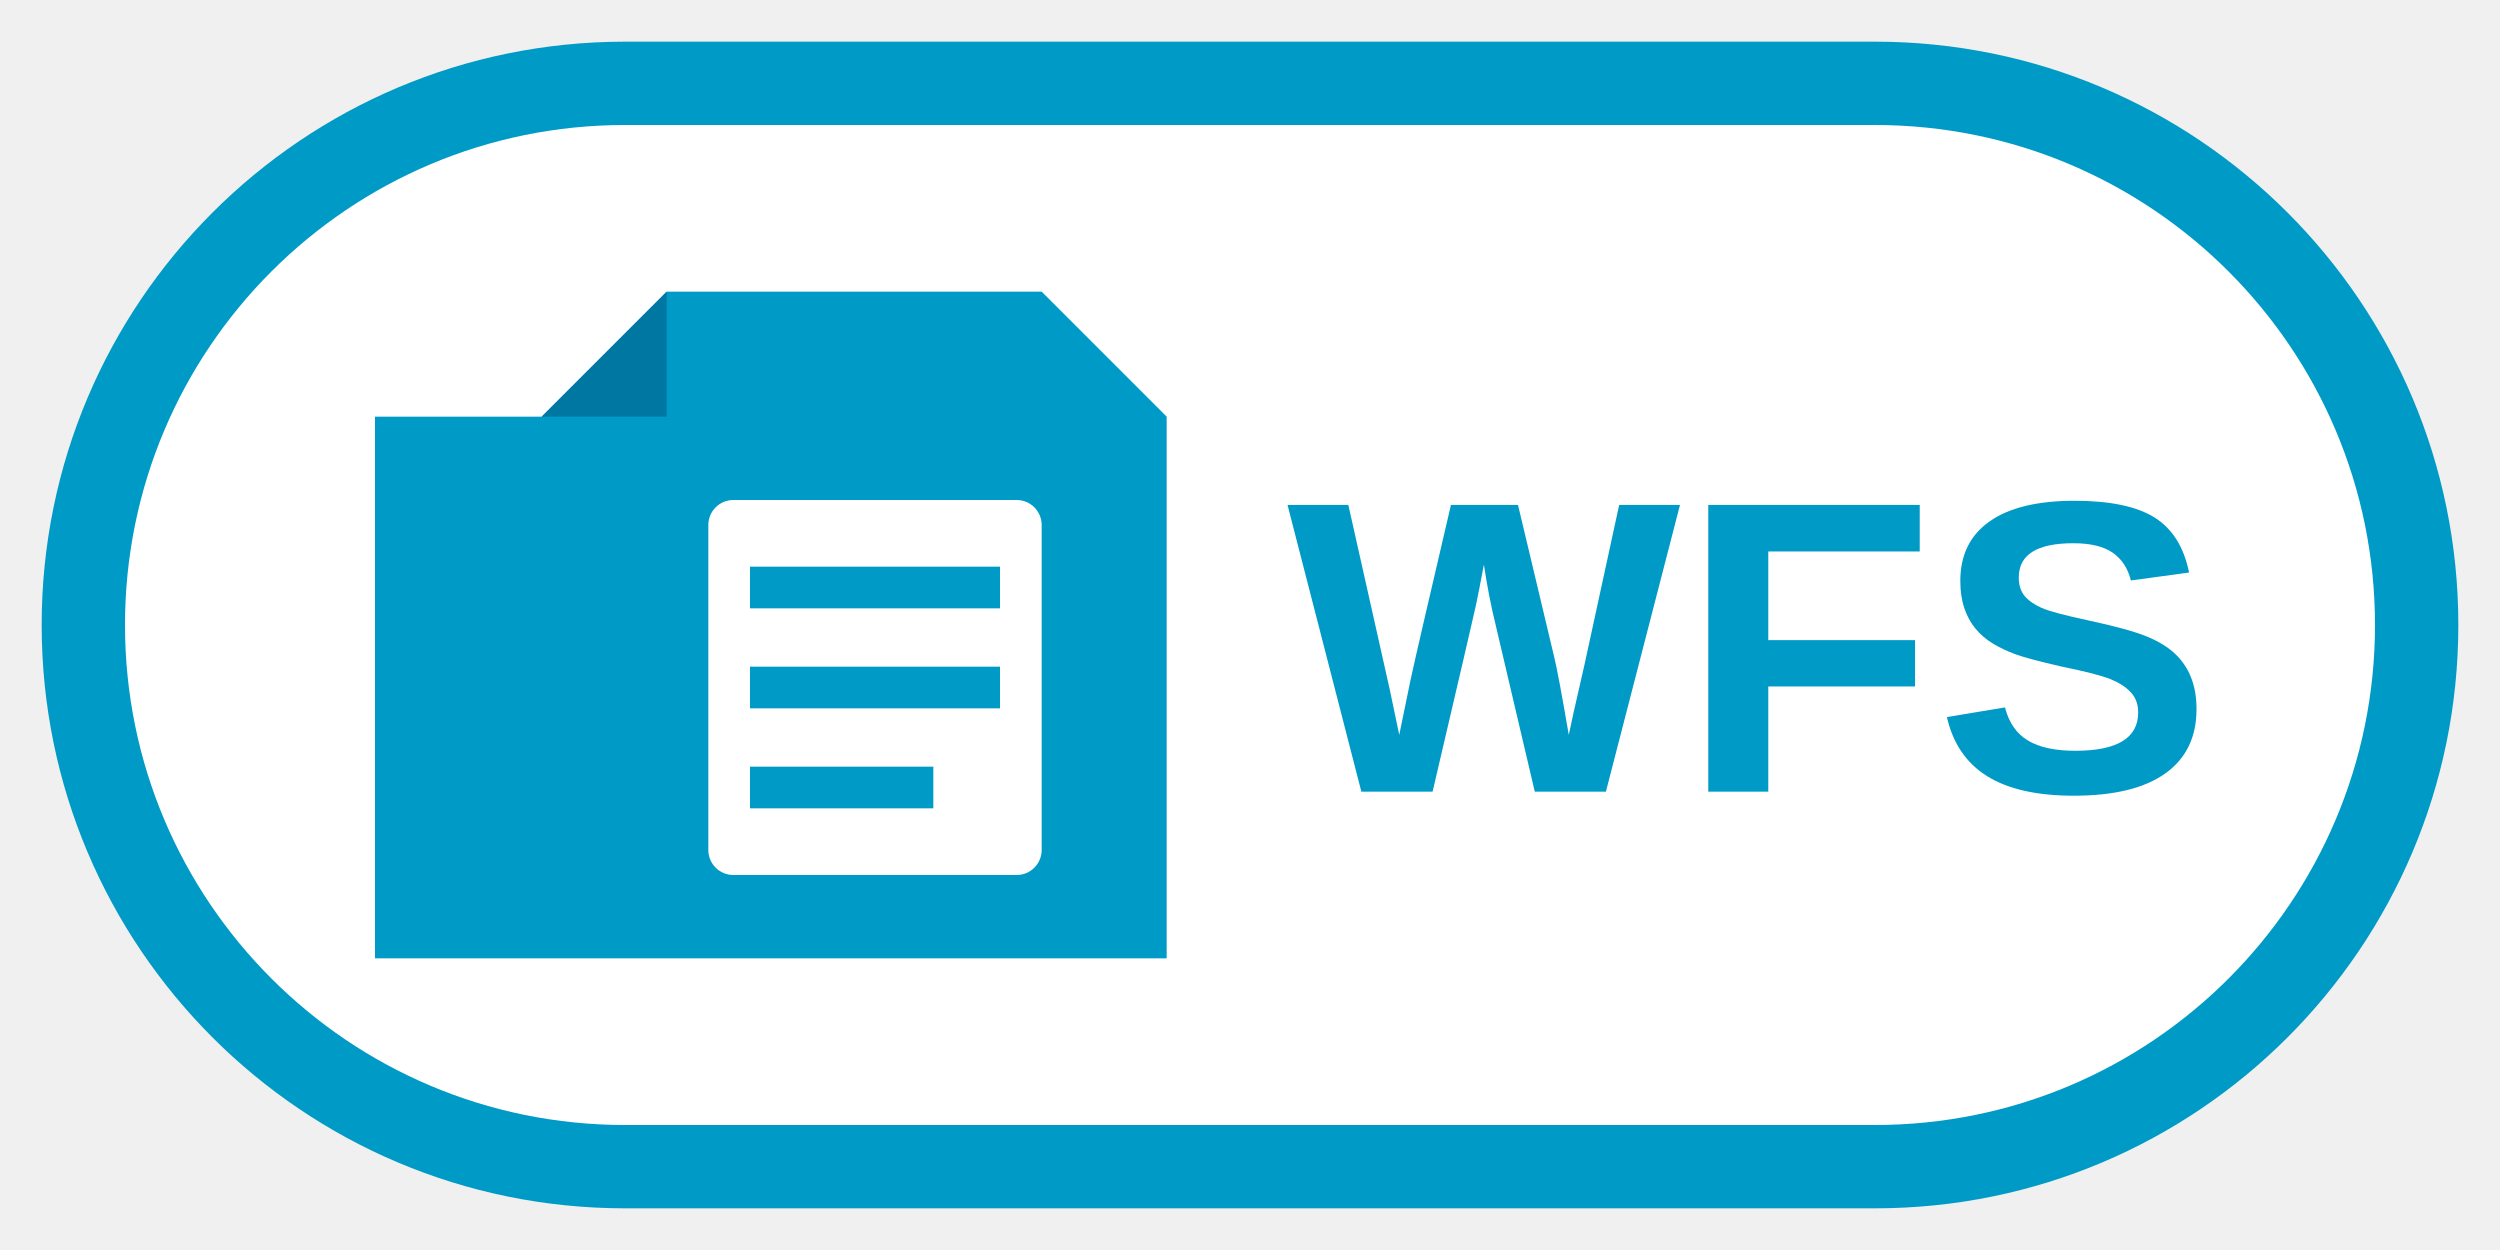
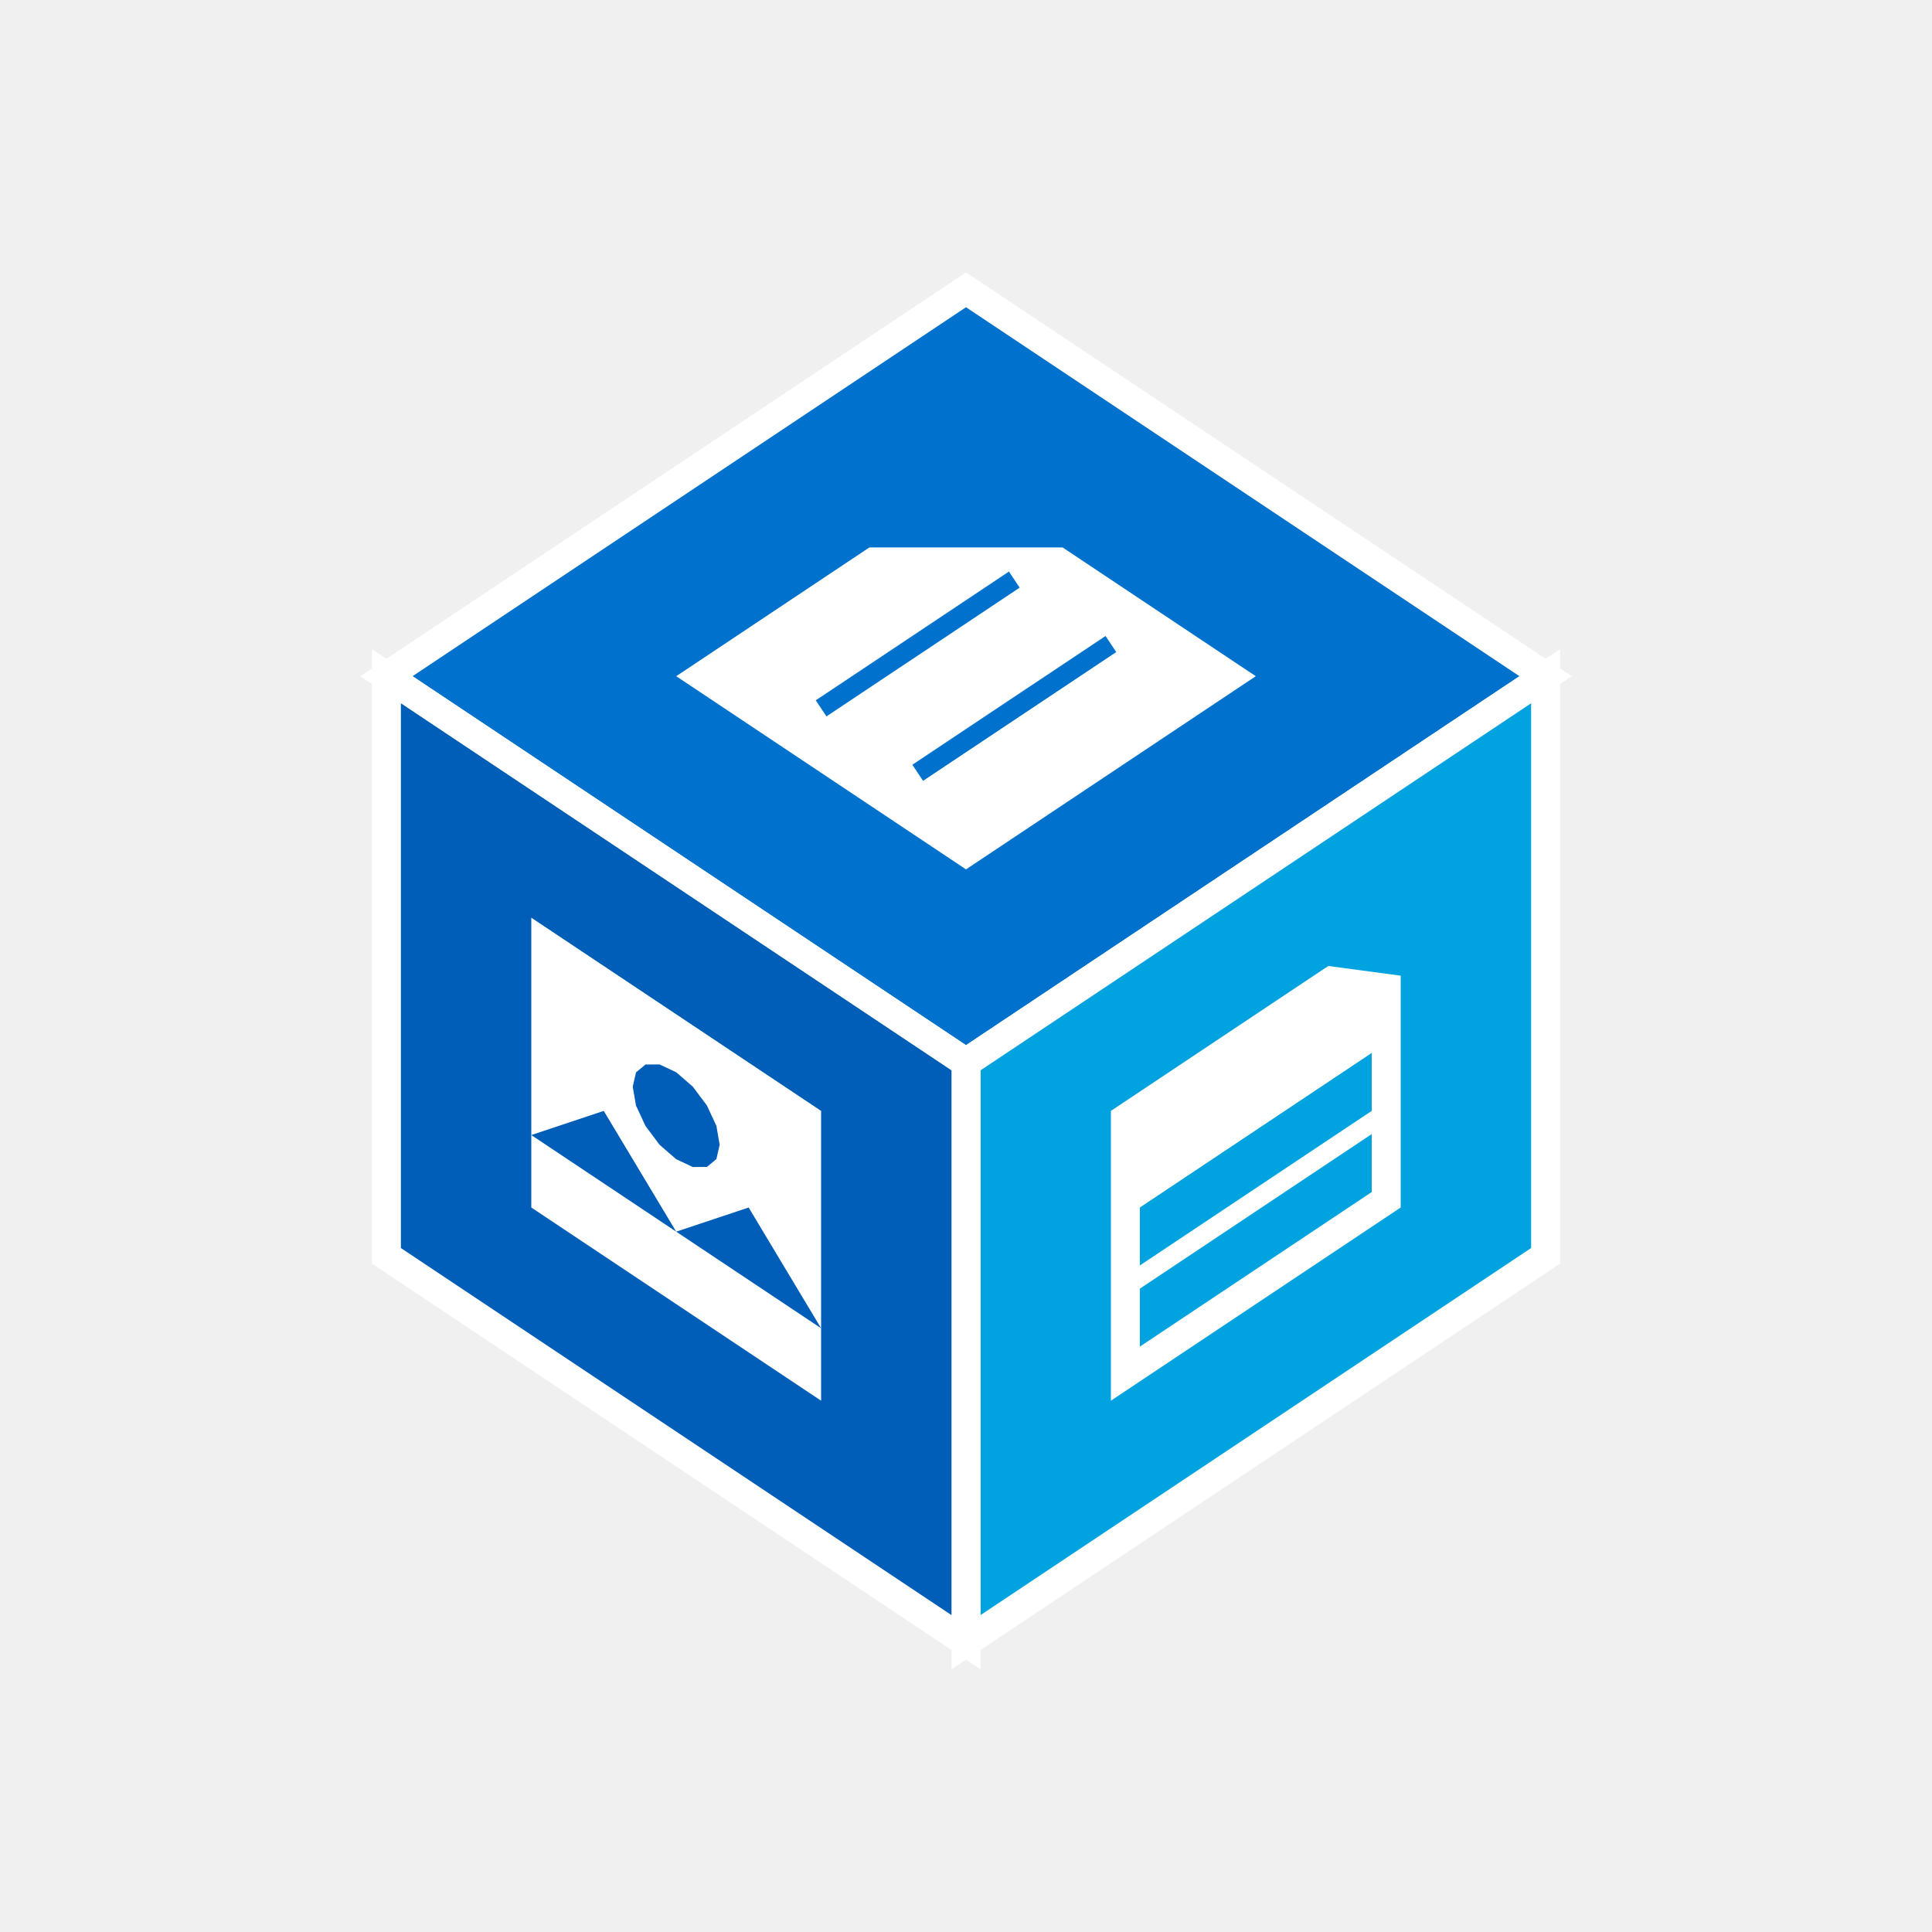
- <svg xmlns="http://www.w3.org/2000/svg" viewBox="0 0 300 150">
-   <rect x="5" y="5" width="290" height="140" rx="70" ry="70" fill="#009AC7" />
-   <rect x="15" y="15" width="270" height="120" rx="60" ry="60" fill="#FFFFFF" />
-   <path d="M45 50 L65 50 L80 35 L125 35 L140 50 L140 115 L45 115 Z" fill="#009AC7" />
-   <path d="M65 50 L80 35 L80 50 Z" fill="#0076A3" />
-   <rect x="85" y="60" width="40" height="45" fill="#FFFFFF" rx="3" ry="3" />
-   <rect x="90" y="68" width="30" height="5" fill="#009AC7" />
-   <rect x="90" y="80" width="30" height="5" fill="#009AC7" />
-   <rect x="90" y="92" width="22" height="5" fill="#009AC7" />
-   <text x="210" y="95" font-family="Arial, sans-serif" font-size="50" font-weight="bold" text-anchor="middle" fill="#009AC7">WFS</text>
+ <svg xmlns="http://www.w3.org/2000/svg" viewBox="0 0 200 200">
+   <g transform="translate(100, 90)">
+     <path d="M-60,-20 L0,-60 L60,-20 L0,20 Z" fill="#0072CE" stroke="#FFFFFF" stroke-width="3" />
+     <path d="M60,-20 L0,20 L0,80 L60,40 Z" fill="#00A3E0" stroke="#FFFFFF" stroke-width="3" />
+     <path d="M-60,-20 L0,20 L0,80 L-60,40 Z" fill="#005EB8" stroke="#FFFFFF" stroke-width="3" />
+     <path d="M -30.00,-20.00 L -10.00,-33.33 L 10.00,-33.33 L 30.00,-20.00 L 0.00,-0.00 Z" fill="#FFFFFF" />
+     <line x1="-15.00" y1="-16.67" x2="5.00" y2="-30.00" stroke="#0072CE" stroke-width="2" />
+     <line x1="-5.00" y1="-10.00" x2="15.00" y2="-23.33" stroke="#0072CE" stroke-width="2" />
+     <path d="M 15.00,25.00 L 37.50,10.00 L 45.00,11.00 L 45.00,35.00 L 15.00,55.00 Z" fill="#FFFFFF" />
+     <path d="M 18.00,35.00 L 42.00,19.00 L 42.00,25.00 L 18.00,41.00 Z" fill="#00A3E0" />
+     <path d="M 18.00,43.40 L 42.00,27.40 L 42.00,33.40 L 18.00,49.40 Z" fill="#00A3E0" />
+     <path d="M -45.00,5.00 L -15.00,25.00 L -15.00,55.00 L -45.00,35.00 Z" fill="#FFFFFF" />
+     <path d="M -45.00,27.50 L -15.00,47.50 L -22.50,35.00 L -30.00,37.50 L -37.50,25.00 Z" fill="#005EB8" />
+     <path d="M -25.50,28.50 L -25.84,29.99 L -26.82,30.80 L -28.28,30.81 L -30.00,30.00           L -31.72,28.51 L -33.18,26.56 L -34.16,24.45 L -34.50,22.50 L -34.16,21.01           L -33.18,20.20 L -31.72,20.19 L -30.00,21.00 L -28.28,22.49 L -26.82,24.44           L -25.84,26.55 Z" fill="#005EB8" />
+   </g>
</svg>
